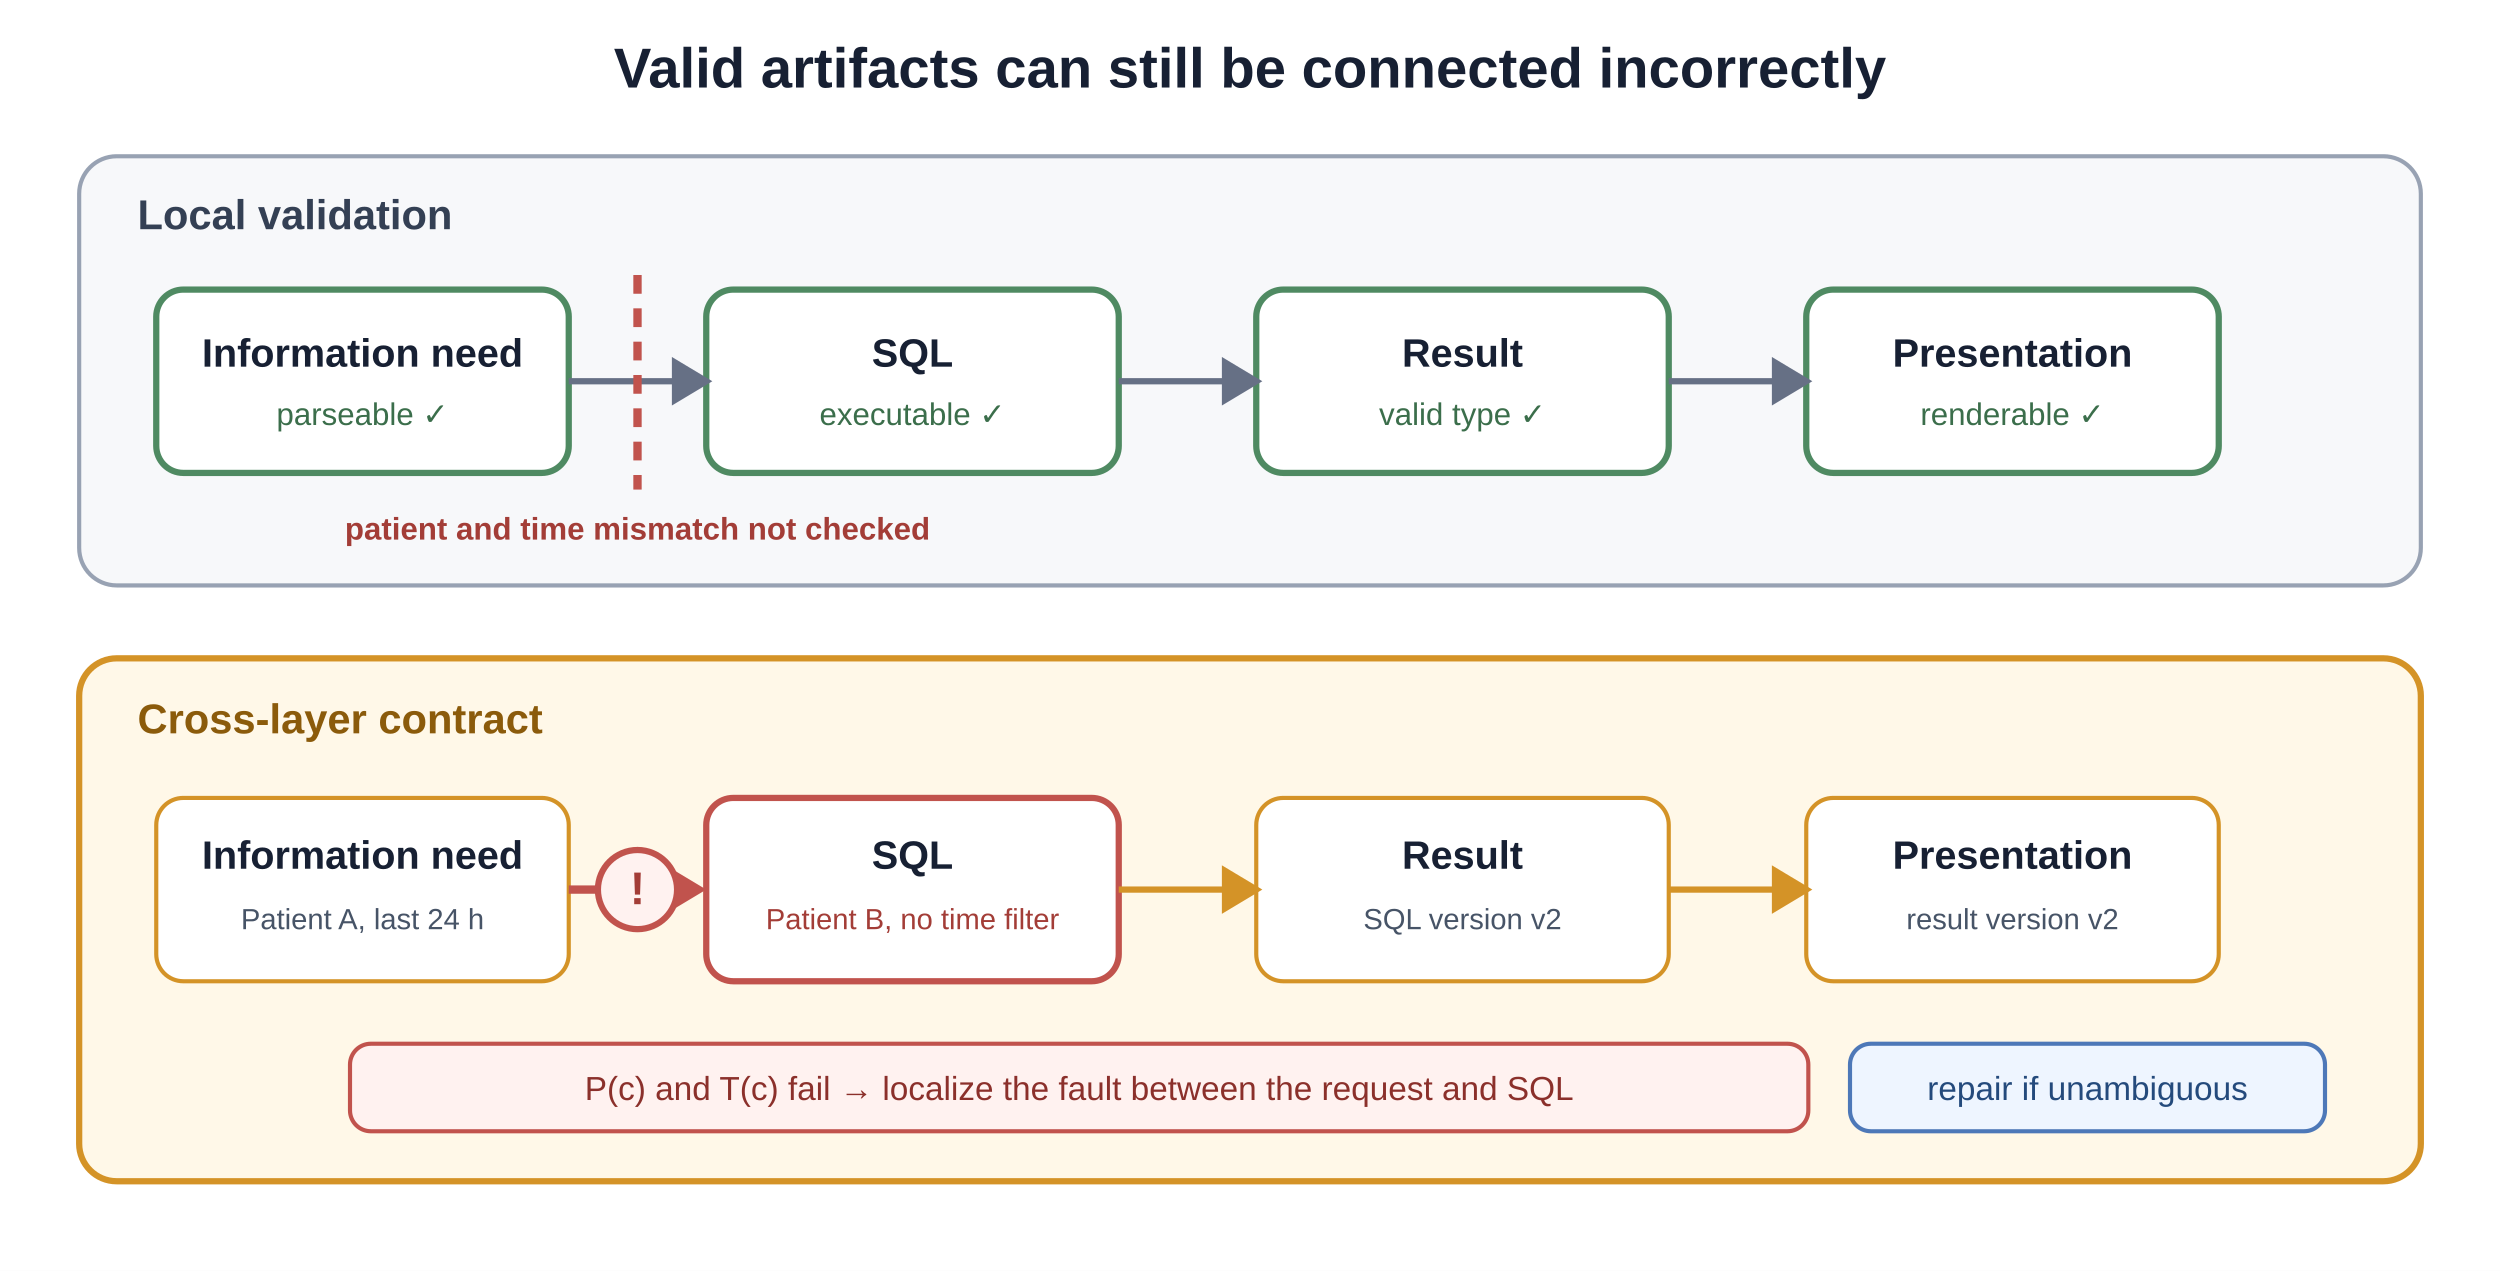
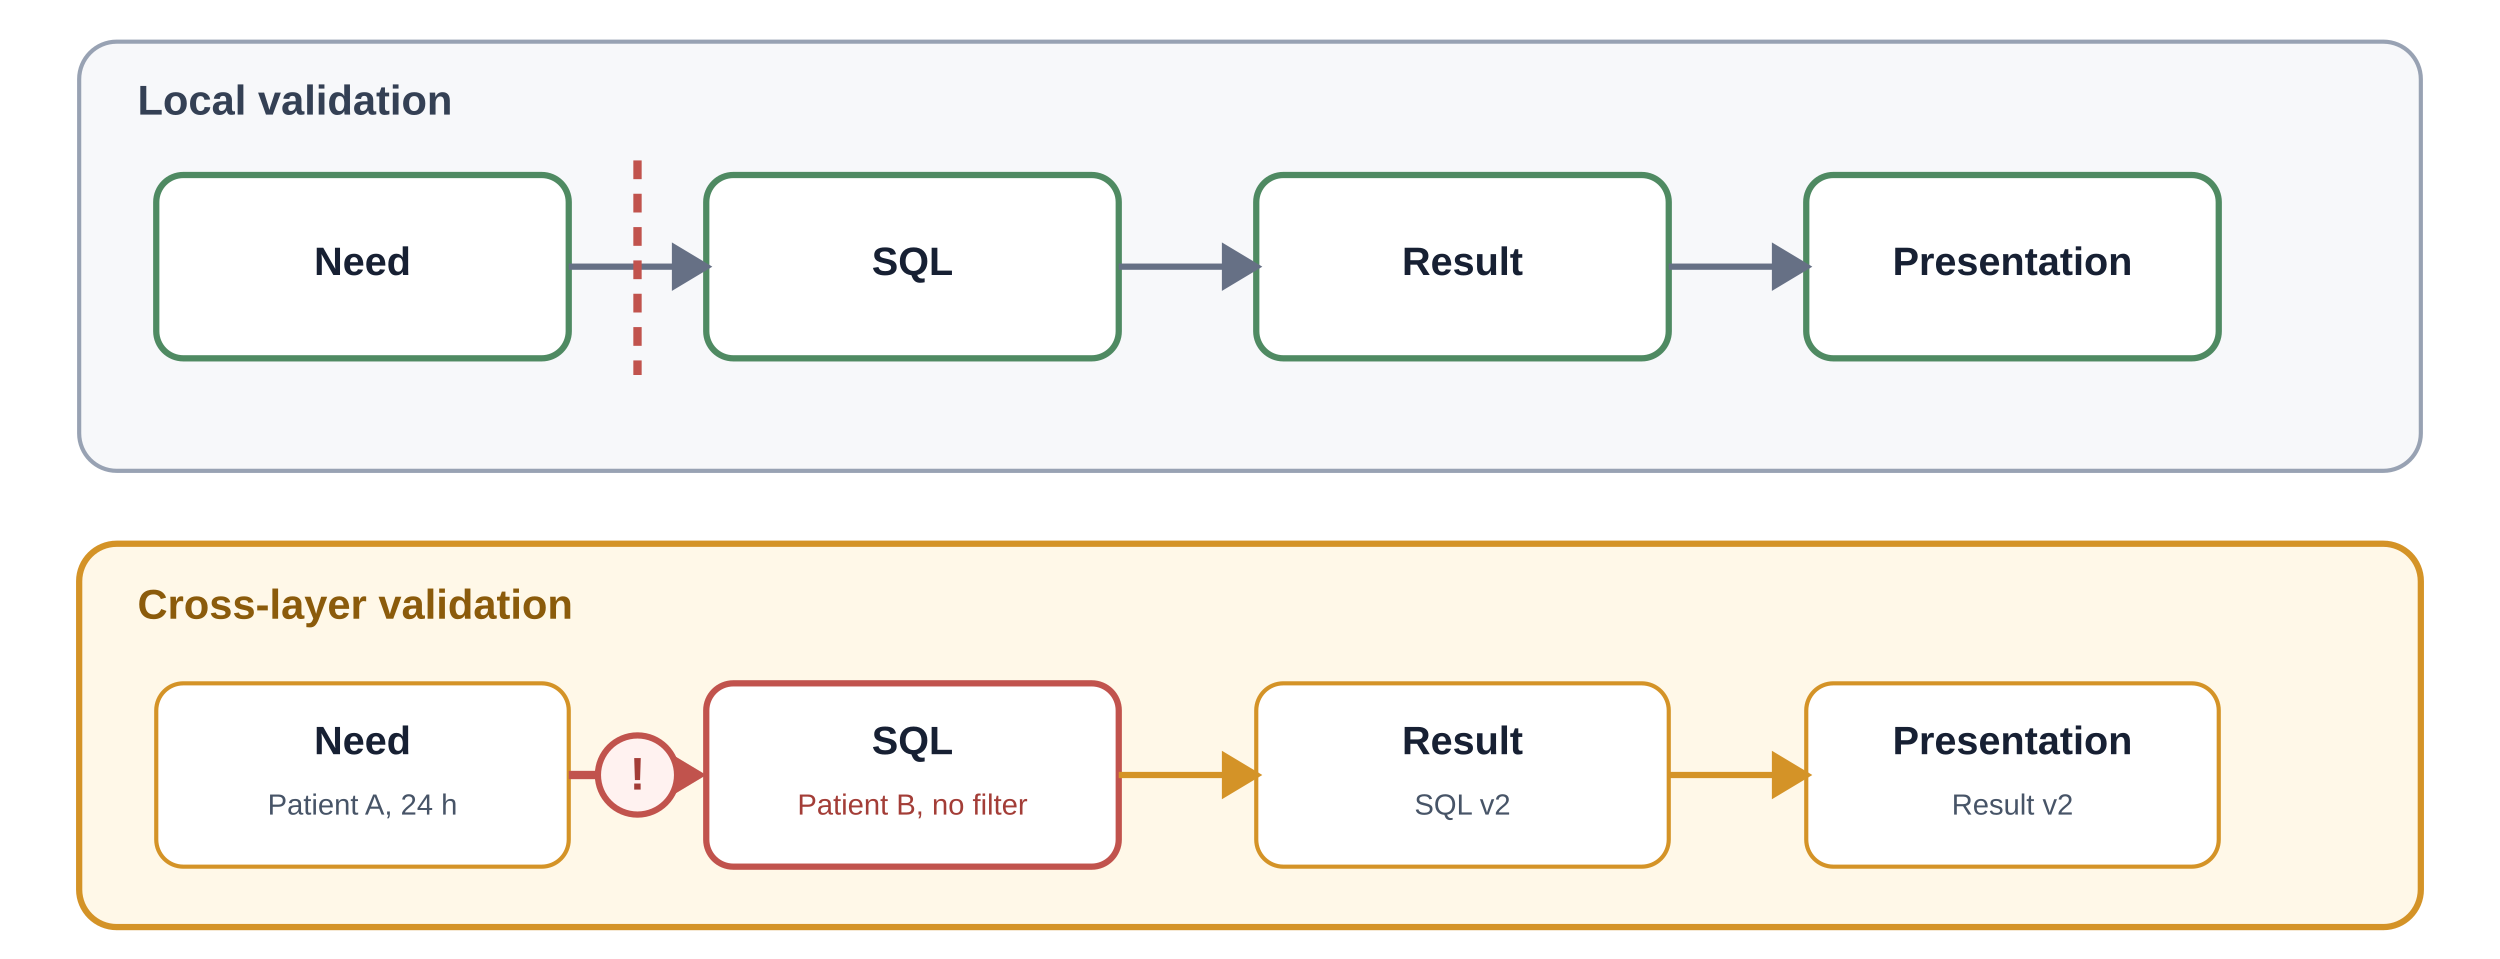
- <svg xmlns="http://www.w3.org/2000/svg" viewBox="0 0 1200 610" role="img" aria-labelledby="title description">
+ <svg xmlns="http://www.w3.org/2000/svg" viewBox="0 55 1200 460" role="img" aria-labelledby="title description">
  <rect width="1200" height="610" fill="#ffffff" />
-   <text x="600" y="42" text-anchor="middle" font-family="Arial, Helvetica, sans-serif" font-size="27" font-weight="700" fill="#172033">Valid artifacts can still be connected incorrectly</text>
  <rect x="38" y="75" width="1124" height="206" rx="18" fill="#f7f8fa" stroke="#98a2b3" stroke-width="2" />
  <text x="66" y="110" font-family="Arial, Helvetica, sans-serif" font-size="20" font-weight="700" fill="#344054">Local validation</text>
  <g font-family="Arial, Helvetica, sans-serif" text-anchor="middle">
    <rect x="75" y="139" width="198" height="88" rx="13" fill="#ffffff" stroke="#4f8a62" stroke-width="3" />
-     <text x="174" y="176" font-size="19" font-weight="700" fill="#172033">Information need</text>
-     <text x="174" y="204" font-size="15" fill="#3b6e4b">parseable ✓</text>
+     <text x="174" y="187" font-size="19" font-weight="700" fill="#172033">Need</text>
    <rect x="339" y="139" width="198" height="88" rx="13" fill="#ffffff" stroke="#4f8a62" stroke-width="3" />
-     <text x="438" y="176" font-size="19" font-weight="700" fill="#172033">SQL</text>
-     <text x="438" y="204" font-size="15" fill="#3b6e4b">executable ✓</text>
+     <text x="438" y="187" font-size="19" font-weight="700" fill="#172033">SQL</text>
    <rect x="603" y="139" width="198" height="88" rx="13" fill="#ffffff" stroke="#4f8a62" stroke-width="3" />
-     <text x="702" y="176" font-size="19" font-weight="700" fill="#172033">Result</text>
-     <text x="702" y="204" font-size="15" fill="#3b6e4b">valid type ✓</text>
+     <text x="702" y="187" font-size="19" font-weight="700" fill="#172033">Result</text>
    <rect x="867" y="139" width="198" height="88" rx="13" fill="#ffffff" stroke="#4f8a62" stroke-width="3" />
-     <text x="966" y="176" font-size="19" font-weight="700" fill="#172033">Presentation</text>
-     <text x="966" y="204" font-size="15" fill="#3b6e4b">renderable ✓</text>
+     <text x="966" y="187" font-size="19" font-weight="700" fill="#172033">Presentation</text>
  </g>
  <g stroke="#667085" stroke-width="3" fill="#667085">
    <line x1="273" y1="183" x2="327" y2="183" />
    <polygon points="339,183 324,174 324,192" />
    <line x1="537" y1="183" x2="591" y2="183" />
    <polygon points="603,183 588,174 588,192" />
    <line x1="801" y1="183" x2="855" y2="183" />
    <polygon points="867,183 852,174 852,192" />
  </g>
  <line x1="306" y1="132" x2="306" y2="235" stroke="#c1534d" stroke-width="4" stroke-dasharray="9 7" />
-   <text x="306" y="259" text-anchor="middle" font-family="Arial, Helvetica, sans-serif" font-size="15" font-weight="700" fill="#a33d37">patient and time mismatch not checked</text>
-   <rect x="38" y="316" width="1124" height="251" rx="18" fill="#fff8e8" stroke="#d49327" stroke-width="3" />
-   <text x="66" y="352" font-family="Arial, Helvetica, sans-serif" font-size="20" font-weight="700" fill="#8b5b0b">Cross-layer contract</text>
+   <rect x="38" y="316" width="1124" height="184" rx="18" fill="#fff8e8" stroke="#d49327" stroke-width="3" />
+   <text x="66" y="352" font-family="Arial, Helvetica, sans-serif" font-size="20" font-weight="700" fill="#8b5b0b">Cross-layer validation</text>
  <g font-family="Arial, Helvetica, sans-serif" text-anchor="middle">
    <rect x="75" y="383" width="198" height="88" rx="13" fill="#ffffff" stroke="#d49327" stroke-width="2" />
-     <text x="174" y="417" font-size="19" font-weight="700" fill="#172033">Information need</text>
-     <text x="174" y="446" font-size="14" fill="#475467">Patient A, last 24 h</text>
+     <text x="174" y="417" font-size="19" font-weight="700" fill="#172033">Need</text>
+     <text x="174" y="446" font-size="14" fill="#475467">Patient A, 24 h</text>
    <rect x="339" y="383" width="198" height="88" rx="13" fill="#ffffff" stroke="#c1534d" stroke-width="3" />
    <text x="438" y="417" font-size="19" font-weight="700" fill="#172033">SQL</text>
-     <text x="438" y="446" font-size="14" fill="#a33d37">Patient B, no time filter</text>
+     <text x="438" y="446" font-size="14" fill="#a33d37">Patient B, no filter</text>
    <rect x="603" y="383" width="198" height="88" rx="13" fill="#ffffff" stroke="#d49327" stroke-width="2" />
    <text x="702" y="417" font-size="19" font-weight="700" fill="#172033">Result</text>
-     <text x="702" y="446" font-size="14" fill="#475467">SQL version v2</text>
+     <text x="702" y="446" font-size="14" fill="#475467">SQL v2</text>
    <rect x="867" y="383" width="198" height="88" rx="13" fill="#ffffff" stroke="#d49327" stroke-width="2" />
    <text x="966" y="417" font-size="19" font-weight="700" fill="#172033">Presentation</text>
-     <text x="966" y="446" font-size="14" fill="#475467">result version v2</text>
+     <text x="966" y="446" font-size="14" fill="#475467">Result v2</text>
  </g>
  <g stroke="#d49327" stroke-width="3" fill="#d49327">
    <line x1="537" y1="427" x2="591" y2="427" />
    <polygon points="603,427 588,418 588,436" />
    <line x1="801" y1="427" x2="855" y2="427" />
    <polygon points="867,427 852,418 852,436" />
  </g>
  <line x1="273" y1="427" x2="327" y2="427" stroke="#c1534d" stroke-width="4" />
  <polygon points="339,427 324,418 324,436" fill="#c1534d" />
  <circle cx="306" cy="427" r="19" fill="#fff2f0" stroke="#c1534d" stroke-width="3" />
  <text x="306" y="434" text-anchor="middle" font-family="Arial, Helvetica, sans-serif" font-size="22" font-weight="700" fill="#a33d37">!</text>
-   <rect x="168" y="501" width="700" height="42" rx="10" fill="#fff2f0" stroke="#c1534d" stroke-width="2" />
-   <text x="518" y="528" text-anchor="middle" font-family="Arial, Helvetica, sans-serif" font-size="16" fill="#8b302b">P(c) and T(c) fail → localize the fault between the request and SQL</text>
-   <rect x="888" y="501" width="228" height="42" rx="10" fill="#eef5ff" stroke="#4d78b8" stroke-width="2" />
-   <text x="1002" y="528" text-anchor="middle" font-family="Arial, Helvetica, sans-serif" font-size="16" fill="#244a7c">repair if unambiguous</text>
</svg>
